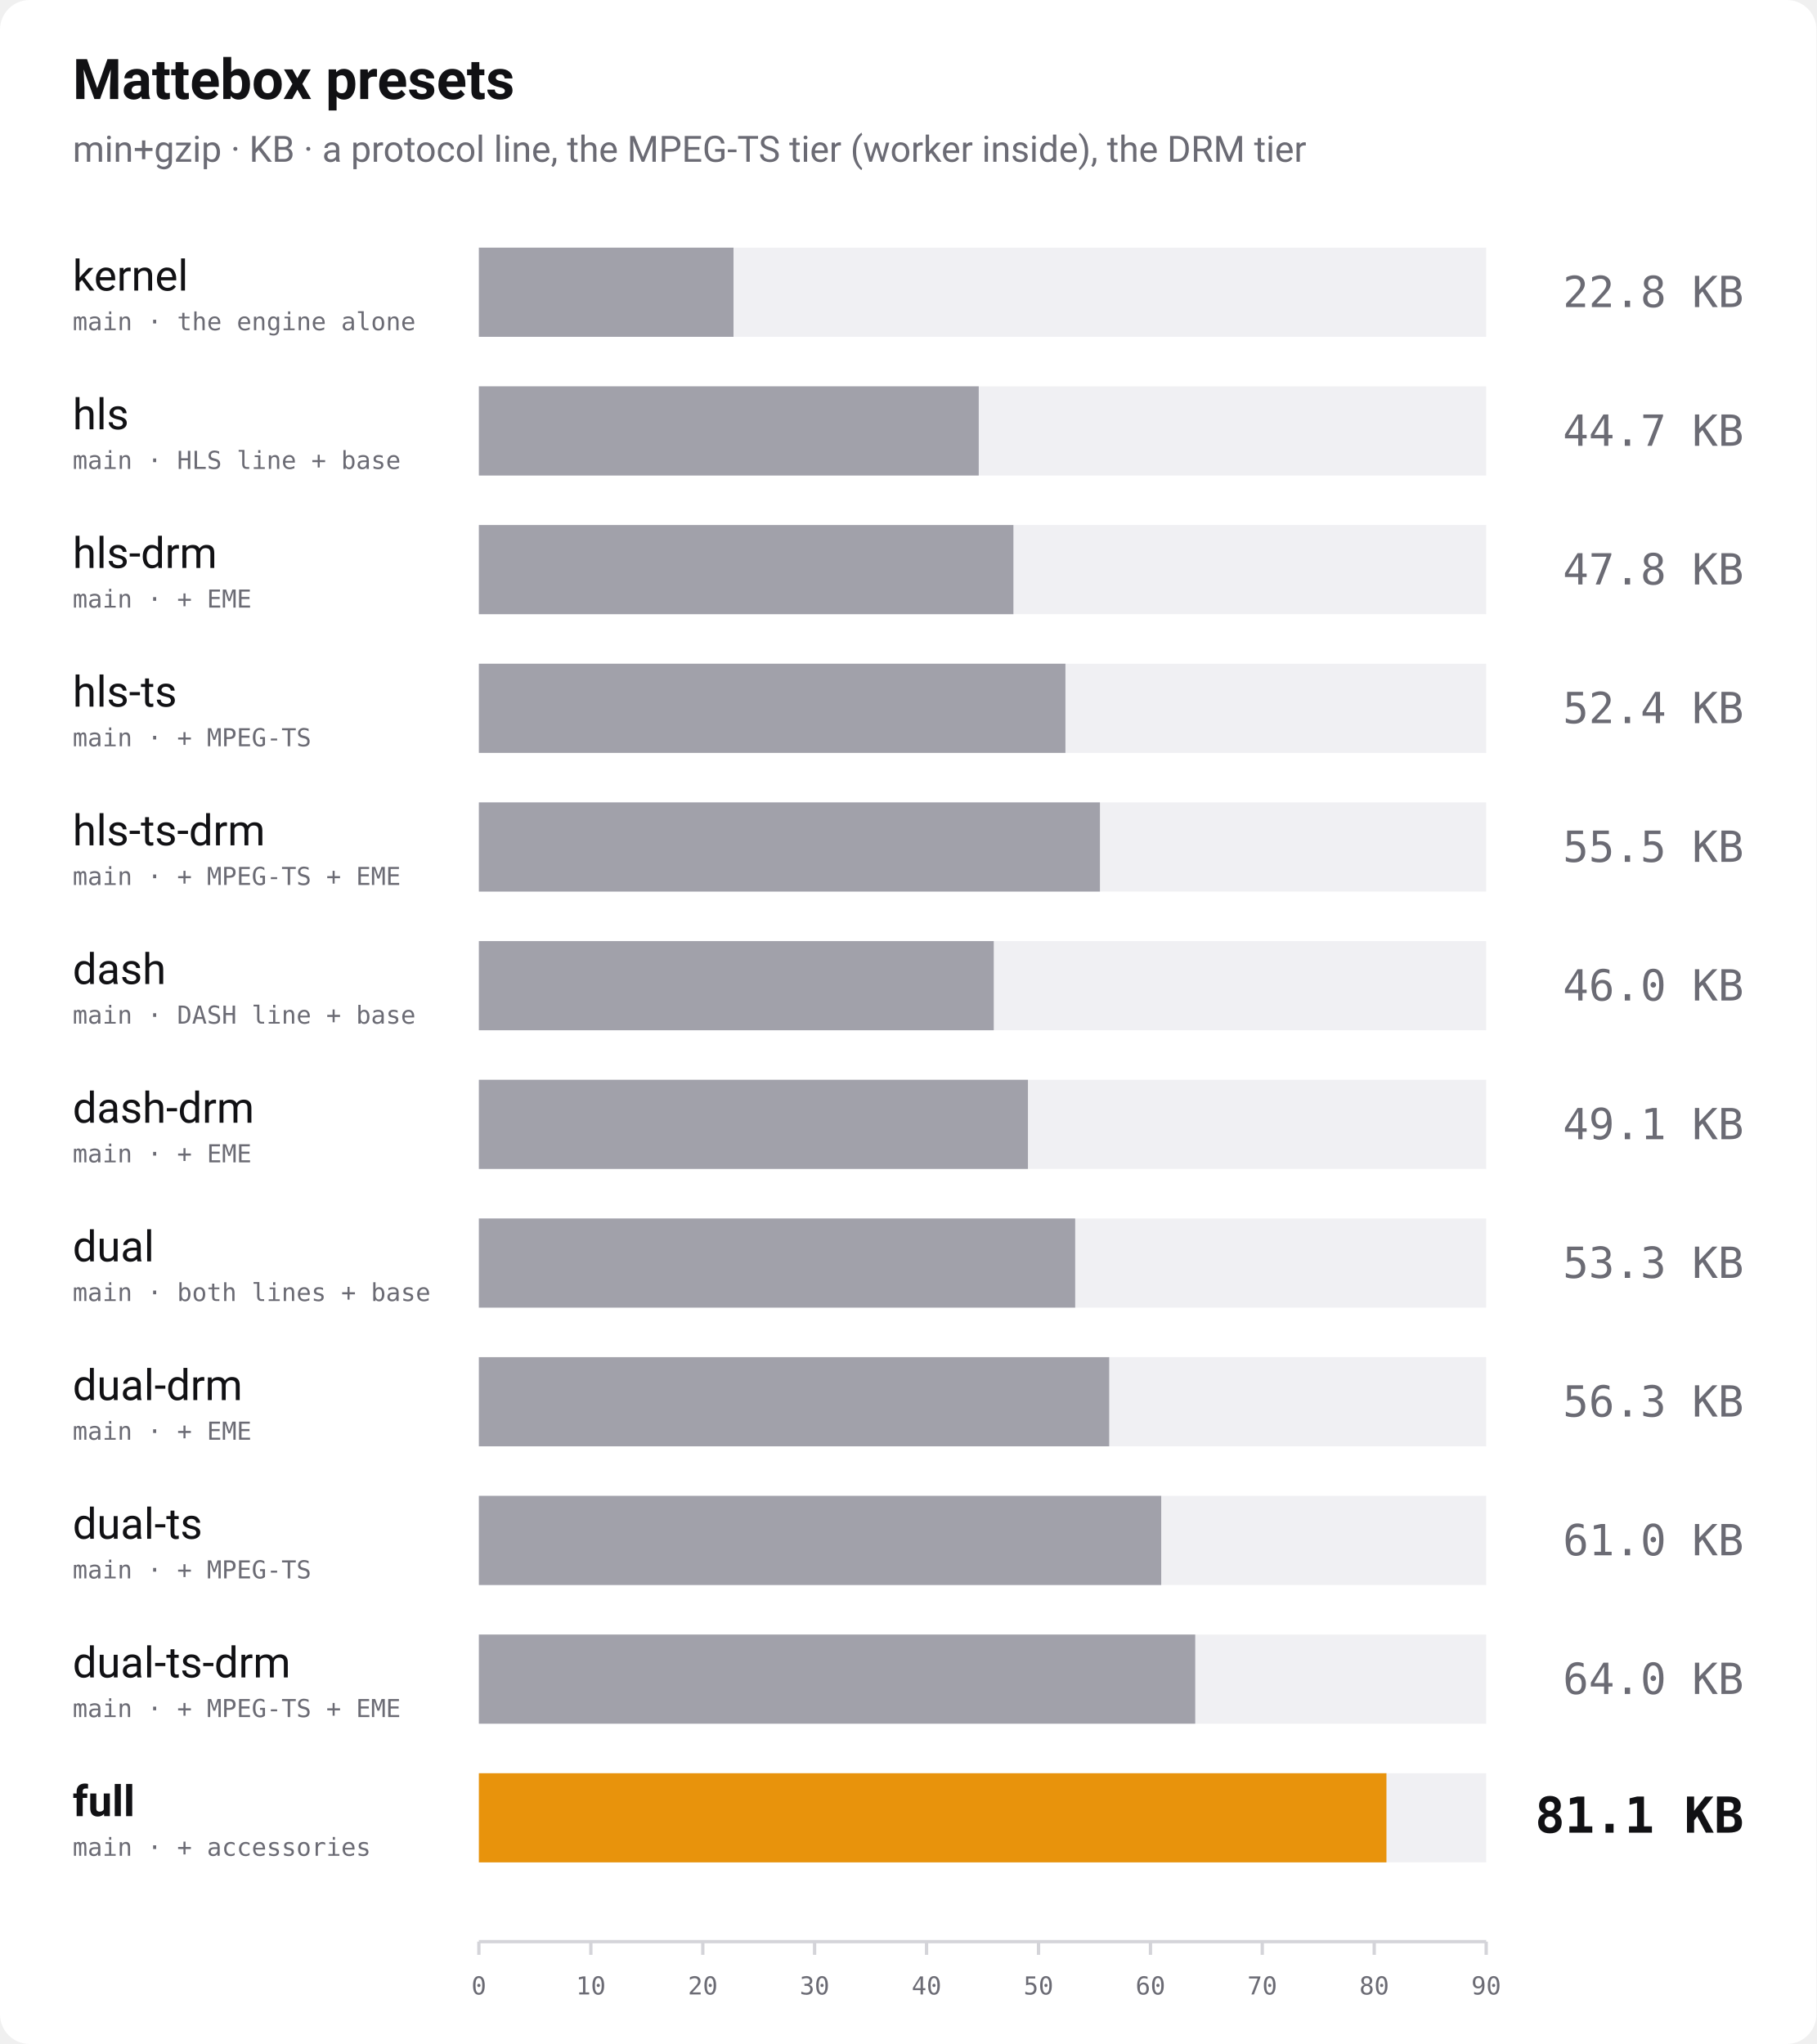
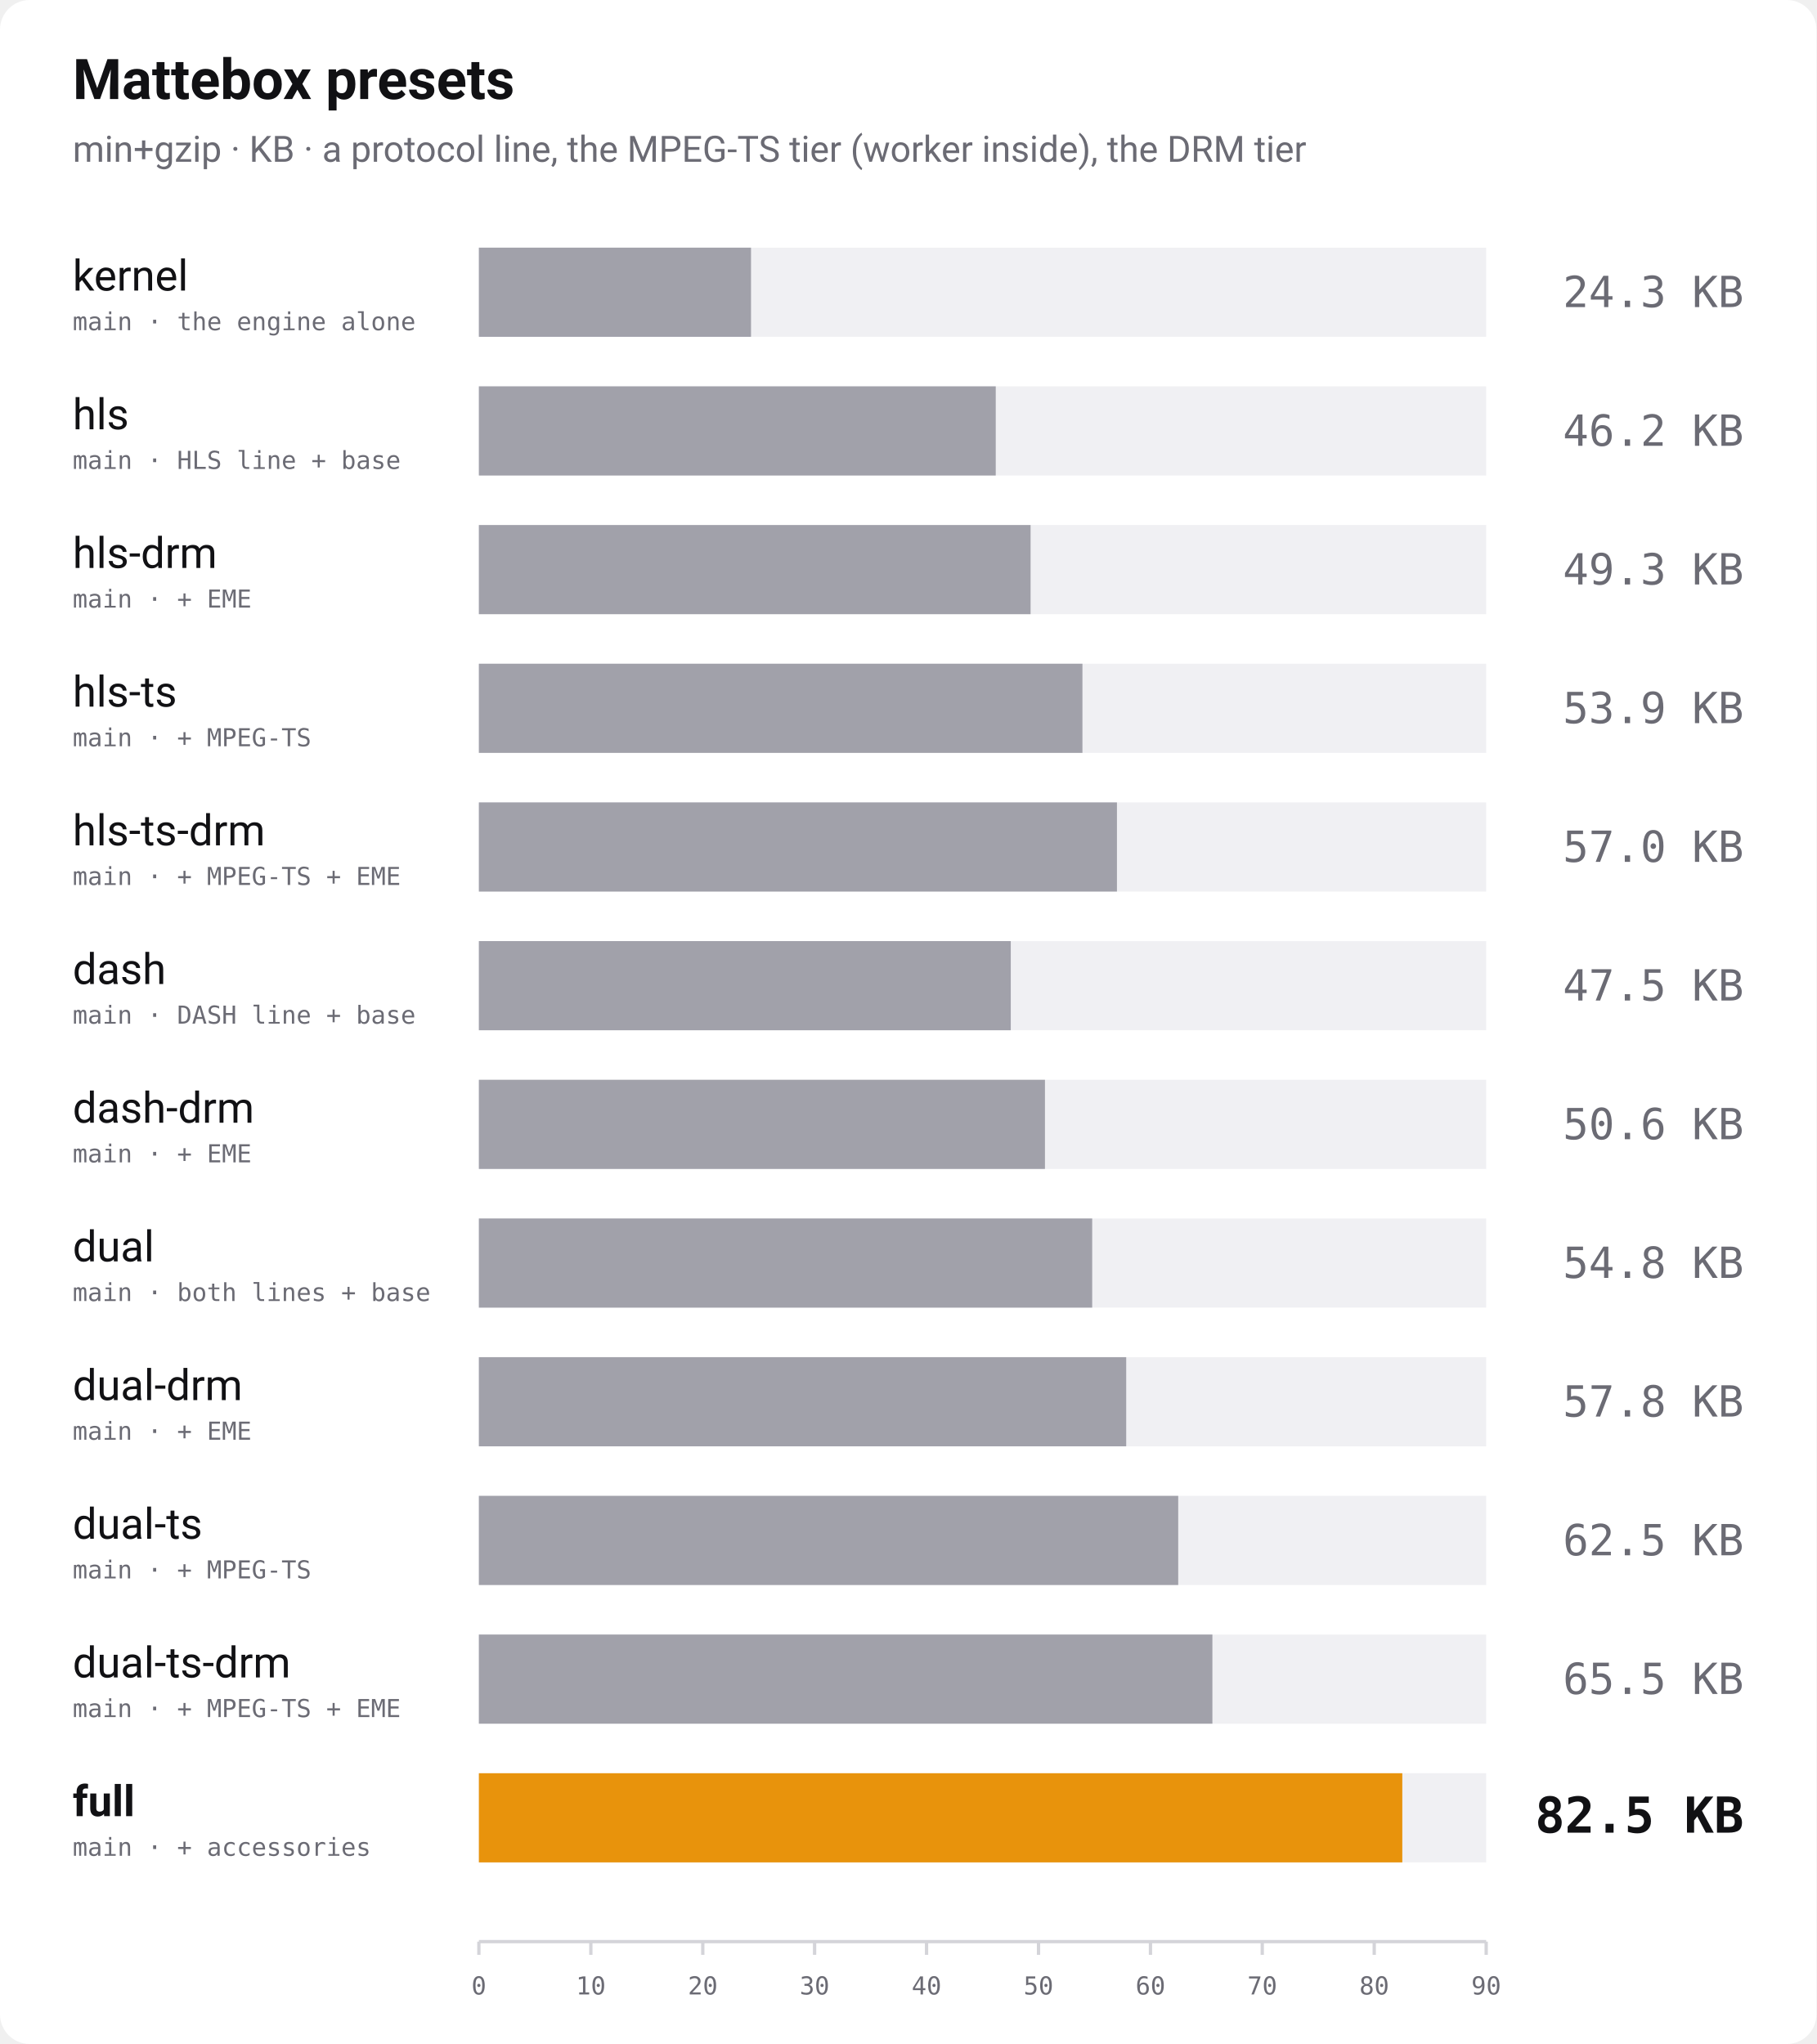
<svg xmlns="http://www.w3.org/2000/svg" width="1100" height="1238" viewBox="0 0 1100 1238" role="img" aria-label="Bundle size of every Mattebox preset, min+gzip">
  <rect width="1100" height="1238" rx="18" fill="#ffffff" />
  <text x="44" y="60" font-family="-apple-system, 'Segoe UI', Roboto, Helvetica, Arial, sans-serif" font-size="34" font-weight="700" fill="#111114">Mattebox presets</text>
  <text x="44" y="98" font-family="-apple-system, 'Segoe UI', Roboto, Helvetica, Arial, sans-serif" font-size="22" fill="#6b6b74">min+gzip · KB · a protocol line, the MPEG-TS tier (worker inside), the DRM tier</text>
  <text x="44" y="176" font-family="-apple-system, 'Segoe UI', Roboto, Helvetica, Arial, sans-serif" font-size="26" font-weight="400" fill="#111114">kernel</text>
  <text x="44" y="200" font-family="ui-monospace, 'SF Mono', Menlo, Consolas, monospace" font-size="15" fill="#6b6b74">main · the engine alone</text>
  <rect x="290" y="150" width="610" height="54" fill="#f0f0f3" />
-   <rect x="290" y="150" width="154.2" height="54" fill="#a1a1aa" />
-   <text x="1056" y="186" text-anchor="end" font-family="ui-monospace, 'SF Mono', Menlo, Consolas, monospace" font-size="26" font-weight="400" fill="#6b6b74">22.8 KB</text>
+   <rect x="290" y="150" width="164.8" height="54" fill="#a1a1aa" />
+   <text x="1056" y="186" text-anchor="end" font-family="ui-monospace, 'SF Mono', Menlo, Consolas, monospace" font-size="26" font-weight="400" fill="#6b6b74">24.3 KB</text>
  <text x="44" y="260" font-family="-apple-system, 'Segoe UI', Roboto, Helvetica, Arial, sans-serif" font-size="26" font-weight="400" fill="#111114">hls</text>
  <text x="44" y="284" font-family="ui-monospace, 'SF Mono', Menlo, Consolas, monospace" font-size="15" fill="#6b6b74">main · HLS line + base</text>
  <rect x="290" y="234" width="610" height="54" fill="#f0f0f3" />
-   <rect x="290" y="234" width="302.7" height="54" fill="#a1a1aa" />
-   <text x="1056" y="270" text-anchor="end" font-family="ui-monospace, 'SF Mono', Menlo, Consolas, monospace" font-size="26" font-weight="400" fill="#6b6b74">44.7 KB</text>
+   <rect x="290" y="234" width="313.0" height="54" fill="#a1a1aa" />
+   <text x="1056" y="270" text-anchor="end" font-family="ui-monospace, 'SF Mono', Menlo, Consolas, monospace" font-size="26" font-weight="400" fill="#6b6b74">46.2 KB</text>
  <text x="44" y="344" font-family="-apple-system, 'Segoe UI', Roboto, Helvetica, Arial, sans-serif" font-size="26" font-weight="400" fill="#111114">hls-drm</text>
  <text x="44" y="368" font-family="ui-monospace, 'SF Mono', Menlo, Consolas, monospace" font-size="15" fill="#6b6b74">main · + EME</text>
  <rect x="290" y="318" width="610" height="54" fill="#f0f0f3" />
-   <rect x="290" y="318" width="323.7" height="54" fill="#a1a1aa" />
-   <text x="1056" y="354" text-anchor="end" font-family="ui-monospace, 'SF Mono', Menlo, Consolas, monospace" font-size="26" font-weight="400" fill="#6b6b74">47.8 KB</text>
+   <rect x="290" y="318" width="334.1" height="54" fill="#a1a1aa" />
+   <text x="1056" y="354" text-anchor="end" font-family="ui-monospace, 'SF Mono', Menlo, Consolas, monospace" font-size="26" font-weight="400" fill="#6b6b74">49.3 KB</text>
  <text x="44" y="428" font-family="-apple-system, 'Segoe UI', Roboto, Helvetica, Arial, sans-serif" font-size="26" font-weight="400" fill="#111114">hls-ts</text>
  <text x="44" y="452" font-family="ui-monospace, 'SF Mono', Menlo, Consolas, monospace" font-size="15" fill="#6b6b74">main · + MPEG-TS</text>
  <rect x="290" y="402" width="610" height="54" fill="#f0f0f3" />
-   <rect x="290" y="402" width="355.2" height="54" fill="#a1a1aa" />
-   <text x="1056" y="438" text-anchor="end" font-family="ui-monospace, 'SF Mono', Menlo, Consolas, monospace" font-size="26" font-weight="400" fill="#6b6b74">52.4 KB</text>
+   <rect x="290" y="402" width="365.5" height="54" fill="#a1a1aa" />
+   <text x="1056" y="438" text-anchor="end" font-family="ui-monospace, 'SF Mono', Menlo, Consolas, monospace" font-size="26" font-weight="400" fill="#6b6b74">53.9 KB</text>
  <text x="44" y="512" font-family="-apple-system, 'Segoe UI', Roboto, Helvetica, Arial, sans-serif" font-size="26" font-weight="400" fill="#111114">hls-ts-drm</text>
  <text x="44" y="536" font-family="ui-monospace, 'SF Mono', Menlo, Consolas, monospace" font-size="15" fill="#6b6b74">main · + MPEG-TS + EME</text>
  <rect x="290" y="486" width="610" height="54" fill="#f0f0f3" />
-   <rect x="290" y="486" width="376.1" height="54" fill="#a1a1aa" />
-   <text x="1056" y="522" text-anchor="end" font-family="ui-monospace, 'SF Mono', Menlo, Consolas, monospace" font-size="26" font-weight="400" fill="#6b6b74">55.5 KB</text>
+   <rect x="290" y="486" width="386.4" height="54" fill="#a1a1aa" />
+   <text x="1056" y="522" text-anchor="end" font-family="ui-monospace, 'SF Mono', Menlo, Consolas, monospace" font-size="26" font-weight="400" fill="#6b6b74">57.0 KB</text>
  <text x="44" y="596" font-family="-apple-system, 'Segoe UI', Roboto, Helvetica, Arial, sans-serif" font-size="26" font-weight="400" fill="#111114">dash</text>
  <text x="44" y="620" font-family="ui-monospace, 'SF Mono', Menlo, Consolas, monospace" font-size="15" fill="#6b6b74">main · DASH line + base</text>
  <rect x="290" y="570" width="610" height="54" fill="#f0f0f3" />
-   <rect x="290" y="570" width="311.8" height="54" fill="#a1a1aa" />
-   <text x="1056" y="606" text-anchor="end" font-family="ui-monospace, 'SF Mono', Menlo, Consolas, monospace" font-size="26" font-weight="400" fill="#6b6b74">46.0 KB</text>
+   <rect x="290" y="570" width="322.1" height="54" fill="#a1a1aa" />
+   <text x="1056" y="606" text-anchor="end" font-family="ui-monospace, 'SF Mono', Menlo, Consolas, monospace" font-size="26" font-weight="400" fill="#6b6b74">47.5 KB</text>
  <text x="44" y="680" font-family="-apple-system, 'Segoe UI', Roboto, Helvetica, Arial, sans-serif" font-size="26" font-weight="400" fill="#111114">dash-drm</text>
  <text x="44" y="704" font-family="ui-monospace, 'SF Mono', Menlo, Consolas, monospace" font-size="15" fill="#6b6b74">main · + EME</text>
  <rect x="290" y="654" width="610" height="54" fill="#f0f0f3" />
-   <rect x="290" y="654" width="332.5" height="54" fill="#a1a1aa" />
-   <text x="1056" y="690" text-anchor="end" font-family="ui-monospace, 'SF Mono', Menlo, Consolas, monospace" font-size="26" font-weight="400" fill="#6b6b74">49.1 KB</text>
+   <rect x="290" y="654" width="342.8" height="54" fill="#a1a1aa" />
+   <text x="1056" y="690" text-anchor="end" font-family="ui-monospace, 'SF Mono', Menlo, Consolas, monospace" font-size="26" font-weight="400" fill="#6b6b74">50.6 KB</text>
  <text x="44" y="764" font-family="-apple-system, 'Segoe UI', Roboto, Helvetica, Arial, sans-serif" font-size="26" font-weight="400" fill="#111114">dual</text>
  <text x="44" y="788" font-family="ui-monospace, 'SF Mono', Menlo, Consolas, monospace" font-size="15" fill="#6b6b74">main · both lines + base</text>
  <rect x="290" y="738" width="610" height="54" fill="#f0f0f3" />
-   <rect x="290" y="738" width="361.1" height="54" fill="#a1a1aa" />
-   <text x="1056" y="774" text-anchor="end" font-family="ui-monospace, 'SF Mono', Menlo, Consolas, monospace" font-size="26" font-weight="400" fill="#6b6b74">53.3 KB</text>
+   <rect x="290" y="738" width="371.4" height="54" fill="#a1a1aa" />
+   <text x="1056" y="774" text-anchor="end" font-family="ui-monospace, 'SF Mono', Menlo, Consolas, monospace" font-size="26" font-weight="400" fill="#6b6b74">54.8 KB</text>
  <text x="44" y="848" font-family="-apple-system, 'Segoe UI', Roboto, Helvetica, Arial, sans-serif" font-size="26" font-weight="400" fill="#111114">dual-drm</text>
  <text x="44" y="872" font-family="ui-monospace, 'SF Mono', Menlo, Consolas, monospace" font-size="15" fill="#6b6b74">main · + EME</text>
  <rect x="290" y="822" width="610" height="54" fill="#f0f0f3" />
-   <rect x="290" y="822" width="381.7" height="54" fill="#a1a1aa" />
-   <text x="1056" y="858" text-anchor="end" font-family="ui-monospace, 'SF Mono', Menlo, Consolas, monospace" font-size="26" font-weight="400" fill="#6b6b74">56.3 KB</text>
+   <rect x="290" y="822" width="392.0" height="54" fill="#a1a1aa" />
+   <text x="1056" y="858" text-anchor="end" font-family="ui-monospace, 'SF Mono', Menlo, Consolas, monospace" font-size="26" font-weight="400" fill="#6b6b74">57.8 KB</text>
  <text x="44" y="932" font-family="-apple-system, 'Segoe UI', Roboto, Helvetica, Arial, sans-serif" font-size="26" font-weight="400" fill="#111114">dual-ts</text>
  <text x="44" y="956" font-family="ui-monospace, 'SF Mono', Menlo, Consolas, monospace" font-size="15" fill="#6b6b74">main · + MPEG-TS</text>
  <rect x="290" y="906" width="610" height="54" fill="#f0f0f3" />
-   <rect x="290" y="906" width="413.2" height="54" fill="#a1a1aa" />
-   <text x="1056" y="942" text-anchor="end" font-family="ui-monospace, 'SF Mono', Menlo, Consolas, monospace" font-size="26" font-weight="400" fill="#6b6b74">61.0 KB</text>
+   <rect x="290" y="906" width="423.5" height="54" fill="#a1a1aa" />
+   <text x="1056" y="942" text-anchor="end" font-family="ui-monospace, 'SF Mono', Menlo, Consolas, monospace" font-size="26" font-weight="400" fill="#6b6b74">62.5 KB</text>
  <text x="44" y="1016" font-family="-apple-system, 'Segoe UI', Roboto, Helvetica, Arial, sans-serif" font-size="26" font-weight="400" fill="#111114">dual-ts-drm</text>
  <text x="44" y="1040" font-family="ui-monospace, 'SF Mono', Menlo, Consolas, monospace" font-size="15" fill="#6b6b74">main · + MPEG-TS + EME</text>
  <rect x="290" y="990" width="610" height="54" fill="#f0f0f3" />
-   <rect x="290" y="990" width="433.8" height="54" fill="#a1a1aa" />
-   <text x="1056" y="1026" text-anchor="end" font-family="ui-monospace, 'SF Mono', Menlo, Consolas, monospace" font-size="26" font-weight="400" fill="#6b6b74">64.0 KB</text>
+   <rect x="290" y="990" width="444.2" height="54" fill="#a1a1aa" />
+   <text x="1056" y="1026" text-anchor="end" font-family="ui-monospace, 'SF Mono', Menlo, Consolas, monospace" font-size="26" font-weight="400" fill="#6b6b74">65.5 KB</text>
  <text x="44" y="1100" font-family="-apple-system, 'Segoe UI', Roboto, Helvetica, Arial, sans-serif" font-size="26" font-weight="700" fill="#111114">full</text>
  <text x="44" y="1124" font-family="ui-monospace, 'SF Mono', Menlo, Consolas, monospace" font-size="15" fill="#6b6b74">main · + accessories</text>
  <rect x="290" y="1074" width="610" height="54" fill="#f0f0f3" />
-   <rect x="290" y="1074" width="549.6" height="54" fill="#e8930c" />
-   <text x="1056" y="1110" text-anchor="end" font-family="ui-monospace, 'SF Mono', Menlo, Consolas, monospace" font-size="30" font-weight="700" fill="#111114">81.1 KB</text>
+   <rect x="290" y="1074" width="559.2" height="54" fill="#e8930c" />
+   <text x="1056" y="1110" text-anchor="end" font-family="ui-monospace, 'SF Mono', Menlo, Consolas, monospace" font-size="30" font-weight="700" fill="#111114">82.5 KB</text>
  <line x1="290" y1="1176" x2="900" y2="1176" stroke="#d4d4d9" stroke-width="2" />
  <line x1="290.0" y1="1176" x2="290.0" y2="1184" stroke="#d4d4d9" stroke-width="2" />
  <text x="290.0" y="1208" text-anchor="middle" font-family="ui-monospace, 'SF Mono', Menlo, Consolas, monospace" font-size="15" fill="#6b6b74">0</text>
  <line x1="357.8" y1="1176" x2="357.8" y2="1184" stroke="#d4d4d9" stroke-width="2" />
  <text x="357.8" y="1208" text-anchor="middle" font-family="ui-monospace, 'SF Mono', Menlo, Consolas, monospace" font-size="15" fill="#6b6b74">10</text>
  <line x1="425.6" y1="1176" x2="425.6" y2="1184" stroke="#d4d4d9" stroke-width="2" />
  <text x="425.6" y="1208" text-anchor="middle" font-family="ui-monospace, 'SF Mono', Menlo, Consolas, monospace" font-size="15" fill="#6b6b74">20</text>
  <line x1="493.3" y1="1176" x2="493.3" y2="1184" stroke="#d4d4d9" stroke-width="2" />
  <text x="493.3" y="1208" text-anchor="middle" font-family="ui-monospace, 'SF Mono', Menlo, Consolas, monospace" font-size="15" fill="#6b6b74">30</text>
  <line x1="561.1" y1="1176" x2="561.1" y2="1184" stroke="#d4d4d9" stroke-width="2" />
  <text x="561.1" y="1208" text-anchor="middle" font-family="ui-monospace, 'SF Mono', Menlo, Consolas, monospace" font-size="15" fill="#6b6b74">40</text>
  <line x1="628.9" y1="1176" x2="628.9" y2="1184" stroke="#d4d4d9" stroke-width="2" />
  <text x="628.9" y="1208" text-anchor="middle" font-family="ui-monospace, 'SF Mono', Menlo, Consolas, monospace" font-size="15" fill="#6b6b74">50</text>
  <line x1="696.7" y1="1176" x2="696.7" y2="1184" stroke="#d4d4d9" stroke-width="2" />
  <text x="696.7" y="1208" text-anchor="middle" font-family="ui-monospace, 'SF Mono', Menlo, Consolas, monospace" font-size="15" fill="#6b6b74">60</text>
  <line x1="764.4" y1="1176" x2="764.4" y2="1184" stroke="#d4d4d9" stroke-width="2" />
  <text x="764.4" y="1208" text-anchor="middle" font-family="ui-monospace, 'SF Mono', Menlo, Consolas, monospace" font-size="15" fill="#6b6b74">70</text>
  <line x1="832.2" y1="1176" x2="832.2" y2="1184" stroke="#d4d4d9" stroke-width="2" />
  <text x="832.2" y="1208" text-anchor="middle" font-family="ui-monospace, 'SF Mono', Menlo, Consolas, monospace" font-size="15" fill="#6b6b74">80</text>
  <line x1="900.0" y1="1176" x2="900.0" y2="1184" stroke="#d4d4d9" stroke-width="2" />
  <text x="900.0" y="1208" text-anchor="middle" font-family="ui-monospace, 'SF Mono', Menlo, Consolas, monospace" font-size="15" fill="#6b6b74">90</text>
</svg>
